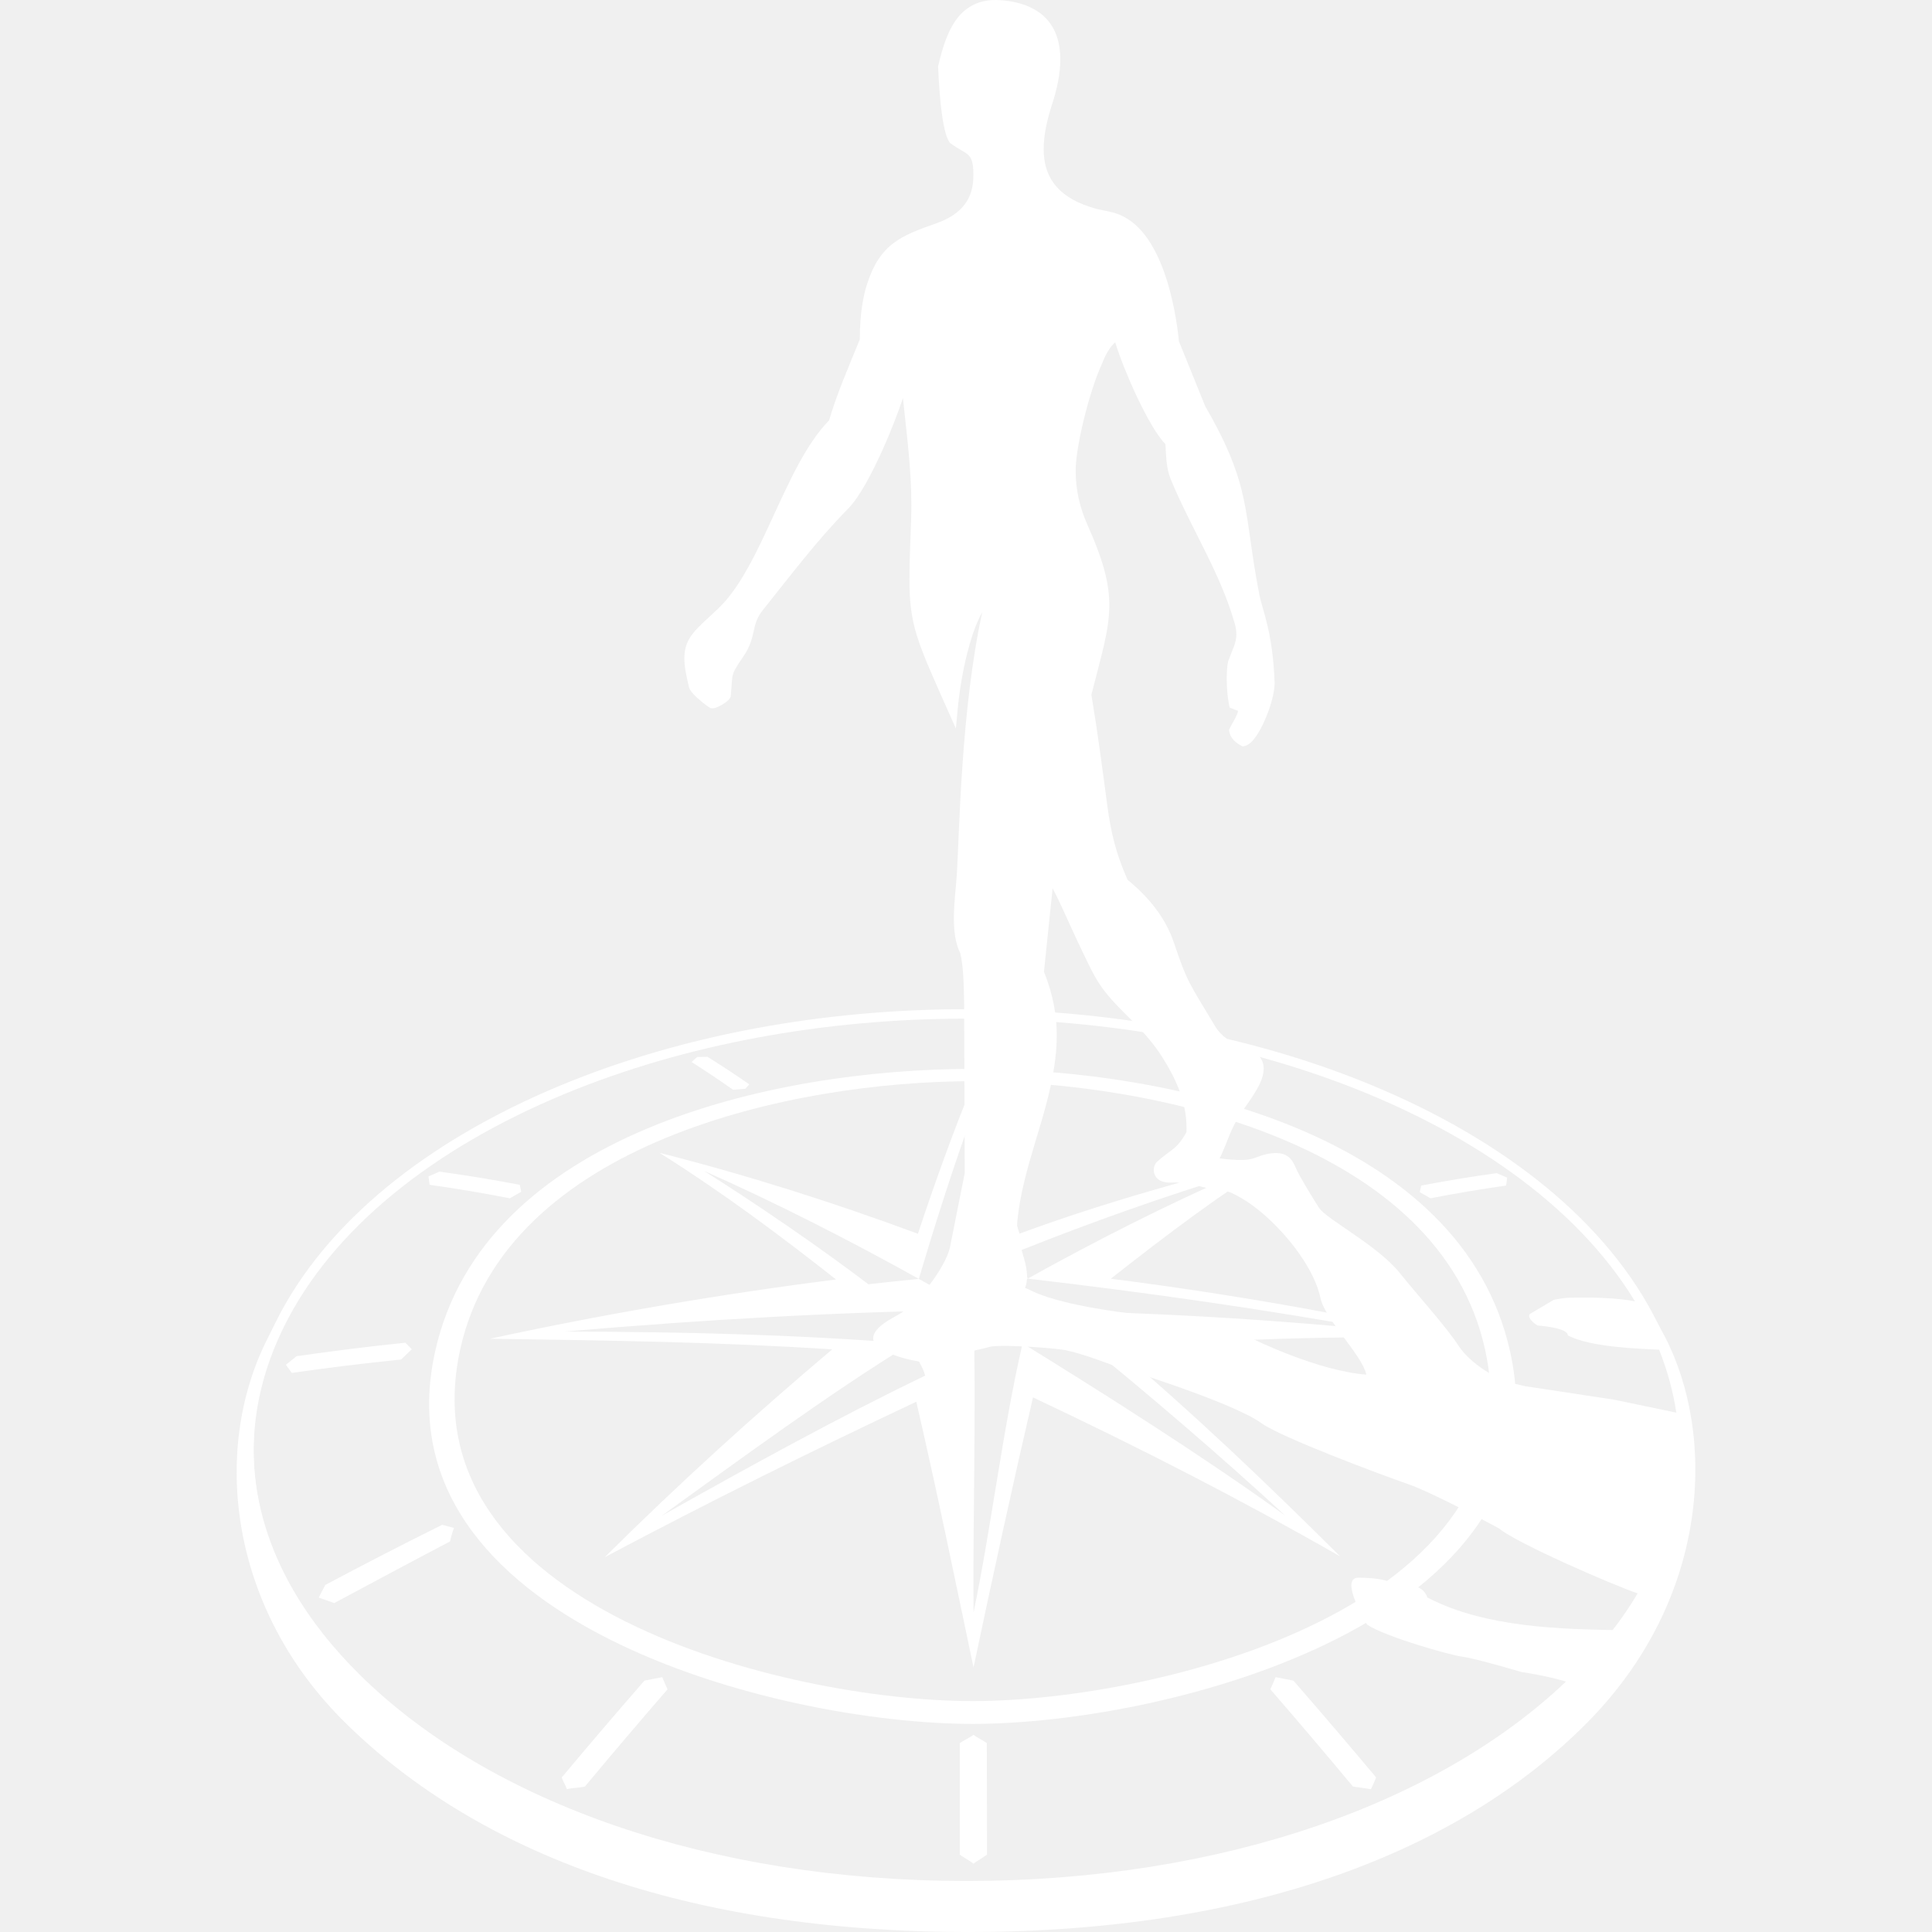
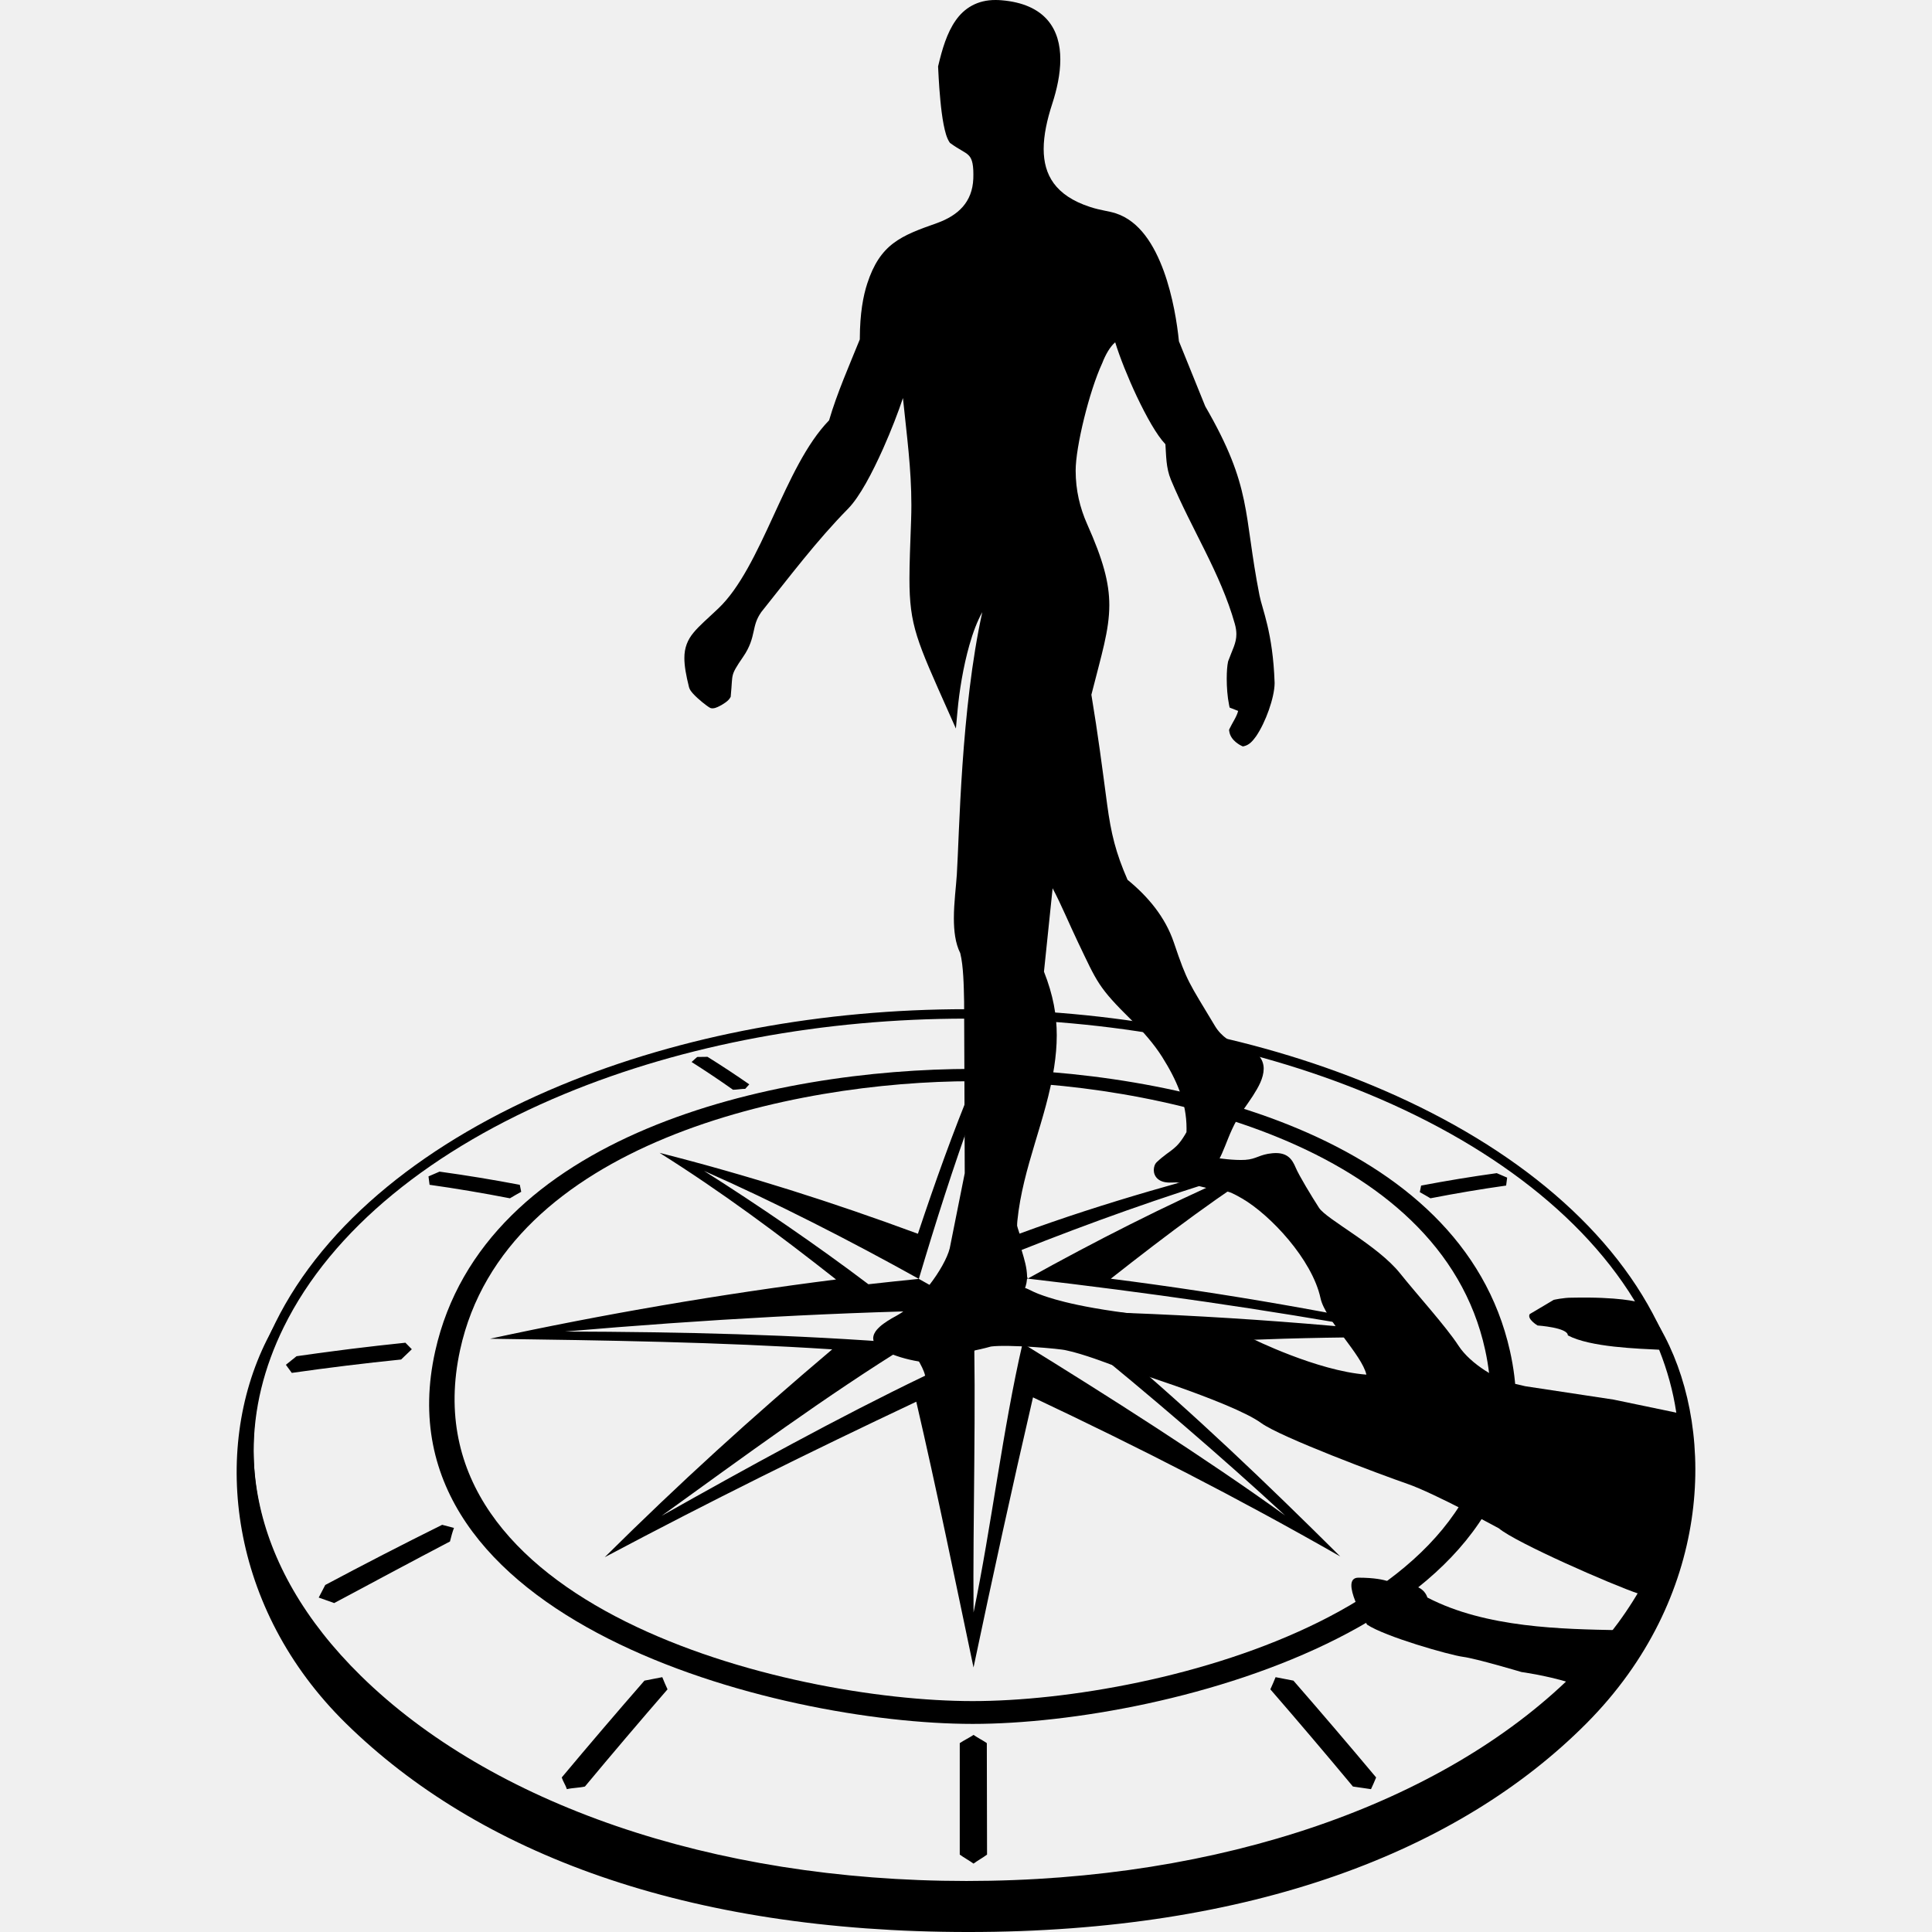
<svg xmlns="http://www.w3.org/2000/svg" xml:space="preserve" width="512" height="512">
-   <path d="M256.476 187.311c-2.944-5.668-6.908-10.884-12.403-15.796 4.265 4.276 7.738 8.931 10.202 13.93 7.846 15.944 4.965 33.533-10.669 48.874-17.918 17.579-48.425 28.393-83.843 28.396-35.421-.003-65.925-10.816-83.846-28.396-15.633-15.341-18.515-32.93-10.668-48.874 2.462-4.999 5.895-9.616 10.166-13.941-5.004 4.834-8.952 9.114-12.542 16.298-7.656 15.324-5.208 37.221 10.958 53.086 18.372 18.031 47.102 28.893 86.225 28.893 39.235 0 67.964-11.188 85.574-28.893 17.264-17.358 17.929-39.952 10.846-53.577z" style="fill:#fff" transform="matrix(1.91362 0 0 1.91362 -49.614 -4.257)" />
-   <path d="M255.473 185.432c-6.884-13.958-21.169-25.282-39.547-32.908-16.801-6.966-36.336-10.539-56.164-10.541-19.83.002-39.365 3.575-56.167 10.541-18.38 7.626-32.662 18.95-39.544 32.908-2.835 5.761-4.305 11.748-4.305 17.773-.002 11.008 4.908 22.104 15.171 32.173 18.212 17.853 49.067 28.758 84.846 28.767 35.78-.009 66.633-10.914 84.843-28.767 10.263-10.067 15.172-21.164 15.166-32.173-.001-6.023-1.466-12.013-4.299-17.773zm-11.782 49.014c-17.863 17.528-48.412 28.39-83.929 28.39-35.518 0-66.069-10.861-83.932-28.39-10.07-9.889-14.775-20.633-14.777-31.241 0-5.813 1.415-11.598 4.169-17.194 6.676-13.563 20.687-24.741 38.875-32.282 16.614-6.888 35.993-10.438 55.666-10.438 19.667 0 39.046 3.55 55.665 10.438 18.184 7.542 32.199 18.719 38.872 32.282 2.756 5.597 4.171 11.381 4.171 17.194-.003 10.61-4.71 21.354-14.78 31.241z" style="fill:#fff" transform="matrix(1.91362 0 0 1.91362 -49.614 -4.257)" />
-   <path fill-rule="evenodd" d="M285.712 160.906c9.594 2.437 18.713 5.34 27.991 8.766 1.836-5.515 3.788-10.996 6.017-16.372 2.23 5.37 3.16 10.847 4.994 16.36 9.278-3.422 18.893-6.056 28.488-8.488-6.746 4.233-12.351 8.453-18.602 13.37 12.679 1.618 24.544 3.718 37.035 6.419-12.447-.272-24.171.17-36.595.968 8.767 7.427 16.272 14.615 24.419 22.703-11.17-6.379-21.653-11.735-33.287-17.234-2.258 9.73-4.387 19.49-6.444 29.264-2.057-9.77-3.946-19.068-6.202-28.794-11.637 5.493-22.222 10.727-33.757 16.848 8.154-8.085 15.875-15.096 24.647-22.52-12.432-.803-24.35-.968-37.079-1.15a439.474 439.474 0 0 1 37.496-6.421c-6.248-4.92-12.381-9.484-19.12-13.719zm34.014 17.018-.006-21.5c-2.18 5.977-4.105 12.041-5.917 18.136a368.034 368.034 0 0 1 5.923 3.364zm-29.199-15.066c7.683 3.393 15.945 7.615 23.276 11.702a453.22 453.22 0 0 0-5.464.582c-5.52-4.176-11.956-8.583-17.812-12.284zm29.199 15.066c14.803.03 29.59.76 44.318 2.236-12.927-2.33-25.486-4.118-38.447-5.628a335.995 335.995 0 0 0-5.871 3.392zm28.397-14.657c-7.692 3.384-15.183 7.186-22.526 11.265a443.944 443.944 0 0 0-.899-3.011c7.696-3.062 15.498-5.846 23.425-8.254zm-28.397 14.662c.313 10.379-.086 22.727.006 32.777 1.93-9.298 3.17-19.91 5.312-29.16-2.02-1.227-3.28-2.43-5.318-3.617zm33.758 22.264c-8.636-6.233-19.37-13.055-28.44-18.646 1.854-.15 4.477-.286 6.333-.413 7.201 5.825 15.31 12.774 22.107 19.059zm-33.758-22.27c-14.125.196-28.964 1.026-44.265 2.342 12.544.041 24.726.302 37.464 1.31 2-1.236 4.777-2.453 6.8-3.651zm-33.794 22.313c8.647-6.227 17.912-13.074 26.992-18.661.266 1.157 1.298 2.316 1.562 3.472-9.283 4.46-19.586 10.137-28.554 15.189zM321.193 236.936c-.436.327-1.031.653-1.466.977-.442-.324-1.046-.65-1.49-.977.009-4.026-.01-8.052 0-12.078.433-.296 1.057-.593 1.492-.89.426.297 1.013.592 1.44.89l.024 12.078zM249.49 207.725l-.707 1.364c.442.169 1.293.44 1.674.597 4.221-2.253 8.397-4.502 12.547-6.674.16-.638.255-.989.433-1.47-.426-.113-.852-.224-1.28-.336a484.723 484.723 0 0 0-12.667 6.519zM246.381 182.94c-.386.307-.77.615-1.156.927.212.278.448.609.64.879a295.713 295.713 0 0 1 11.845-1.45c.367-.354.811-.78 1.16-1.112-.232-.238-.462-.473-.695-.707-3.931.405-7.865.892-11.794 1.462zM261.872 162.94c-.398.17-.797.343-1.195.516.037.238.08.673.117.91 2.905.409 5.808.9 8.705 1.464.37-.219.875-.516 1.224-.705-.052-.25-.103-.503-.154-.756-2.892-.551-5.792-1.03-8.697-1.429zM289.182 151.063c.142-.146.462-.402.606-.546.374-.005.745-.011 1.118-.015 1.535.954 3.041 1.952 4.527 2.982l-.443.488c-.38-.006-.94.1-1.32.096a107.977 107.977 0 0 0-4.488-3.005zM277.626 229.561c-.596.142-1.36.14-1.956.285-.13-.423-.427-.846-.556-1.268a670.428 670.428 0 0 1 8.96-10.49c.588-.126 1.346-.25 1.934-.375.137.36.408.98.567 1.317a682.52 682.52 0 0 0-8.949 10.531zM376.418 163.105l1.125.486c-.036.224-.074.634-.11.858-2.74.386-5.471.848-8.199 1.38-.35-.206-.824-.487-1.154-.664l.142-.713c2.727-.519 5.46-.97 8.196-1.347zM360.835 229.561c.488.074 1.357.191 1.957.285.19-.413.383-.833.556-1.268a701.137 701.137 0 0 0-8.96-10.49c-.59-.126-1.345-.25-1.933-.375-.139.36-.41.98-.568 1.317a678.092 678.092 0 0 1 8.948 10.531z" clip-rule="evenodd" style="fill:#fff;stroke-width:.782" transform="matrix(2.44599 0 0 2.44599 -524.058 -88.056)" />
-   <path fill-rule="evenodd" d="M261.408 182.375c5.256-23.471 36.452-30.565 58.22-30.565 21.694 0 52.963 7.099 58.223 30.57 6.545 29.213-37.06 40.396-58.218 40.396-21.16-.001-64.767-11.188-58.225-40.4zm2.694-.122c4.894-22.45 36.07-29.11 55.528-29.109 19.456 0 50.628 6.662 55.53 29.114 6.06 27.777-35.397 38.048-55.526 38.046-20.133 0-61.59-10.273-55.532-38.05z" clip-rule="evenodd" style="fill:#fff;stroke-width:.782" transform="matrix(2.44599 0 0 2.44599 -524.058 -88.056)" />
-   <path d="m389.064 187.638-9.548-1.446-1.263-.292c-1.601-.33-4.66-2.059-5.992-4.118-1.334-2.056-4.546-5.598-6.305-7.805-2.434-3.06-7.99-5.86-8.799-7.122-.812-1.261-2.154-3.474-2.525-4.348-.369-.876-.877-1.707-2.502-1.562-1.436.128-1.74.643-2.97.72-1.229.076-2.954-.189-2.954-.189-.75-.153-1.271-.244-1.789-.245-.764 1.263-1.558 2.086-4.394 2.086-.198 0-.36-.02-.495-.058.294.634 2.563.956 3.011.928.448-.028 2.943.675 3.508.779 1.149.208.925-.187 2.766.877 3.048 1.76 7.609 6.611 8.514 10.822.502 2.325 4.488 6.123 4.965 8.269-5.337-.397-12.43-3.93-12.43-3.93l-.891-.427s-3.17-1.601-8.032-1.82c-9.18-.822-12.66-2.047-13.577-2.355-1.89-.636-1.63-.958-3.17-1.033-.295-.015-.572-.03-.835-.041a3.783 3.783 0 0 1-.791 1.05c-1.704 1.632-2.88 2.85-4.31 5.06-.384.592-1.032.965-1.82 1.174 1.826.248 5.182-.723 5.182-.723 1.832-.244 7.522.23 8.164.416 1.818.371 4.823 1.536 4.823 1.536s13.075 3.997 16.283 6.333c2.102 1.533 12.972 5.6 15.854 6.596 2.883.994 9.906 4.818 9.906 4.818 1.802 1.54 12.297 6.135 15.181 7.098 3.707-6.425 5.315-12.885 4.282-19.541l-.318-.107z" style="fill:#fff;stroke-width:.782" transform="matrix(2.44599 0 0 2.44599 -524.058 -88.056)" />
-   <path d="M384.575 176.598c-.927-.011-1.987.236-1.987.236l-2.598 1.541c-.325.538.848 1.235.848 1.235s3.29.219 3.281 1.072c2.42 1.284 7.57 1.438 10.205 1.568-.35-.89-.736-1.774-1.17-2.651a35.895 35.895 0 0 0-1.363-2.505l-.002-.001c-.148-.046-2.133-.605-7.214-.495zM365.456 207.756s-.63-.817-4.026-.822c-2.153-.004.936 5.085.936 5.085 1.941 1.302 8.934 3.297 10.392 3.49 1.46.191 6.338 1.647 6.338 1.647s2.543.336 5.15 1.125a49.48 49.48 0 0 0 5.29-5.66c-5.898-.121-14.276-.22-20.633-3.537-.645-1.9-3.447-1.328-3.447-1.328z" style="fill:#fff;stroke-width:.782" transform="matrix(2.44599 0 0 2.44599 -524.058 -88.056)" />
-   <path d="M198.034 147.157c-1.555-.469-2.974-1.387-3.846-2.839-1.851-3.092-2.81-4.598-3.522-5.997-.715-1.396-1.22-2.739-2.179-5.579-1.199-3.545-3.606-6.386-6.411-8.678-1.639-3.758-2.281-6.396-2.825-10.438-.741-5.54-1.245-9.533-2.183-15.189 1.409-5.581 2.479-8.896 2.483-12.406 0-3.142-.882-6.319-3.059-11.199-1.021-2.297-1.598-4.723-1.601-7.429-.015-3.242 1.879-10.992 3.663-14.85l.008-.016.007-.017c.466-1.214 1.104-2.306 1.797-2.891.645 2.091 1.758 4.874 2.98 7.471 1.341 2.815 2.752 5.364 3.974 6.643.115 1.559.067 3.248.765 4.926 2.845 6.822 6.87 12.937 8.84 19.923.161.562.222 1.03.222 1.451.011 1.238-.571 2.186-1.134 3.747l-.013.038-.006.037c-.118.536-.18 1.367-.182 2.359.002 1.149.089 2.481.329 3.644l.073.346 1.178.462c-.181.782-.819 1.677-1.186 2.462l-.071.165.025.178c.101.739.562 1.226.934 1.538.381.312.718.468.747.483l.202.092.216-.047c.7-.182 1.14-.702 1.605-1.336 1.337-1.942 2.555-5.366 2.579-7.349l-.002-.132c-.235-6.919-1.727-10.159-2.092-12.058-1.135-5.767-1.371-9.444-2.151-13.16-.777-3.709-2.106-7.397-5.362-13.023l-3.643-8.999c-.237-2.384-.821-6.204-2.104-9.732-1.306-3.557-3.315-6.905-6.643-7.991-1.115-.35-2.09-.4-3.537-.874-2.479-.804-4.063-1.939-5.051-3.282-.983-1.345-1.395-2.935-1.397-4.755 0-1.907.464-4.045 1.19-6.268.647-1.995 1.115-4.118 1.115-6.136.003-2.011-.473-3.95-1.774-5.454-1.304-1.504-3.384-2.49-6.361-2.737a9.523 9.523 0 0 0-.816-.036c-2.552-.018-4.381 1.146-5.56 2.86-1.192 1.711-1.846 3.929-2.395 6.25l-.023.096.007.101c.017.227.094 2.357.312 4.612.107 1.131.252 2.303.448 3.317.204 1.02.417 1.856.815 2.458l.061.089.087.065c1.155.848 2.036 1.194 2.462 1.62.216.212.367.43.496.831.125.4.203.99.201 1.847.001.184-.004.382-.01.595-.13 3.257-2.092 5.089-5.025 6.151-2.505.884-4.459 1.59-6.051 2.798-1.596 1.208-2.745 2.915-3.609 5.571-.554 1.694-1.018 4.097-1.031 7.627v.11c-1.396 3.458-3.154 7.428-4.256 11.212-3.148 3.236-5.423 8.28-7.716 13.248-2.308 5.03-4.636 9.976-7.618 12.8-1.495 1.424-2.625 2.366-3.44 3.358-.818.982-1.278 2.092-1.266 3.53 0 1.076.222 2.342.642 4.023.113.388.316.604.554.885.361.4.837.823 1.273 1.181.447.363.806.631 1.065.775l.039.022.045.017a.793.793 0 0 0 .284.047c.312-.011.493-.099.734-.199a5.93 5.93 0 0 0 1.042-.604c.162-.116.308-.236.439-.373.074-.097.17-.179.238-.338l.053-.051.022-.232c.152-1.564.129-2.276.273-2.808.131-.527.456-1.112 1.432-2.527.966-1.396 1.242-2.535 1.449-3.488.211-.954.356-1.694 1.071-2.72 3.943-4.927 7.647-9.871 12.022-14.313 1.605-1.647 3.331-4.937 4.846-8.318 1.132-2.542 2.119-5.107 2.745-7.004.531 5.191 1.169 9.78 1.168 14.821 0 .69-.013 1.391-.038 2.104-.124 3.44-.229 5.994-.229 8.095-.002 3.212.251 5.406 1.065 7.993.813 2.586 2.16 5.553 4.349 10.471l1.017 2.286.23-2.493c.234-2.588.773-6.026 1.641-9.065.484-1.731 1.097-3.331 1.786-4.56-2.965 13.447-3.172 30.784-3.526 36.335-.102 1.644-.408 3.884-.41 6.063.004 1.727.186 3.43.884 4.829.444 1.761.491 4.555.534 6.688l.047 12.417c.02 5.43.04 10.715.04 11.368l-2.076 10.393c-.333 1.35-1.456 3.335-2.841 5.116-1.385 1.799-3.058 3.421-4.358 4.126-.457.252-1.247.676-1.948 1.189a5.409 5.409 0 0 0-.956.861c-.263.322-.494.705-.5 1.198.005.373.178.646.365.861.665.72 1.9 1.264 3.471 1.754 1.563.471 3.421.804 5.179.805 2.121-.01 4.19-.465 5.267-2.083 1.802-2.778 3.241-4.268 5.412-6.349 1.178-1.111 1.627-2.373 1.616-3.585-.037-2.387-1.402-4.593-1.378-7.021 0-.22.013-.445.035-.67.744-7.436 3.996-13.999 5.096-21.293.226-1.496.359-2.942.359-4.402.003-2.77-.493-5.579-1.771-8.812l1.198-11.546c1.168 2.193 2.333 5.009 3.51 7.465 1.326 2.763 2.008 4.302 2.965 5.764.962 1.461 2.161 2.769 4.468 5.045 1.525 1.507 3.1 3.29 4.225 5.078 2.01 3.2 3.378 6.28 3.378 9.9 0 .173-.002.346-.008.522-.738 1.303-1.248 1.844-1.816 2.311-.585.482-1.316.909-2.318 1.856a1.24 1.24 0 0 0-.296.491c-.06.173-.094.368-.096.584-.006.378.133.861.531 1.215.396.351.963.525 1.689.523 1.785 0 3.122-.23 4.174-.693 1.595-.694 2.426-1.937 3.035-3.308.624-1.383 1.105-2.951 2.053-4.643.523-.943 1.434-2.128 2.226-3.344.785-1.227 1.495-2.474 1.511-3.773a2.681 2.681 0 0 0-.718-1.856c-.497-.536-1.212-.931-2.179-1.22z" style="fill:#fff" transform="matrix(1.91362 0 0 1.91362 -49.614 -4.257)" />
+   <g style="fill:#000">
+     <path d="M256.476 187.311c-2.944-5.668-6.908-10.884-12.403-15.796 4.265 4.276 7.738 8.931 10.202 13.93 7.846 15.944 4.965 33.533-10.669 48.874-17.918 17.579-48.425 28.393-83.843 28.396-35.421-.003-65.925-10.816-83.846-28.396-15.633-15.341-18.515-32.93-10.668-48.874 2.462-4.999 5.895-9.616 10.166-13.941-5.004 4.834-8.952 9.114-12.542 16.298-7.656 15.324-5.208 37.221 10.958 53.086 18.372 18.031 47.102 28.893 86.225 28.893 39.235 0 67.964-11.188 85.574-28.893 17.264-17.358 17.929-39.952 10.846-53.577z" style="fill:#000" transform="matrix(1.91362 0 0 1.91362 -49.614 -4.257)" />
+     <path d="M255.473 185.432c-6.884-13.958-21.169-25.282-39.547-32.908-16.801-6.966-36.336-10.539-56.164-10.541-19.83.002-39.365 3.575-56.167 10.541-18.38 7.626-32.662 18.95-39.544 32.908-2.835 5.761-4.305 11.748-4.305 17.773-.002 11.008 4.908 22.104 15.171 32.173 18.212 17.853 49.067 28.758 84.846 28.767 35.78-.009 66.633-10.914 84.843-28.767 10.263-10.067 15.172-21.164 15.166-32.173-.001-6.023-1.466-12.013-4.299-17.773zm-11.782 49.014c-17.863 17.528-48.412 28.39-83.929 28.39-35.518 0-66.069-10.861-83.932-28.39-10.07-9.889-14.775-20.633-14.777-31.241 0-5.813 1.415-11.598 4.169-17.194 6.676-13.563 20.687-24.741 38.875-32.282 16.614-6.888 35.993-10.438 55.666-10.438 19.667 0 39.046 3.55 55.665 10.438 18.184 7.542 32.199 18.719 38.872 32.282 2.756 5.597 4.171 11.381 4.171 17.194-.003 10.61-4.71 21.354-14.78 31.241z" style="fill:#000" transform="matrix(1.91362 0 0 1.91362 -49.614 -4.257)" />
+     <path fill-rule="evenodd" d="M285.712 160.906c9.594 2.437 18.713 5.34 27.991 8.766 1.836-5.515 3.788-10.996 6.017-16.372 2.23 5.37 3.16 10.847 4.994 16.36 9.278-3.422 18.893-6.056 28.488-8.488-6.746 4.233-12.351 8.453-18.602 13.37 12.679 1.618 24.544 3.718 37.035 6.419-12.447-.272-24.171.17-36.595.968 8.767 7.427 16.272 14.615 24.419 22.703-11.17-6.379-21.653-11.735-33.287-17.234-2.258 9.73-4.387 19.49-6.444 29.264-2.057-9.77-3.946-19.068-6.202-28.794-11.637 5.493-22.222 10.727-33.757 16.848 8.154-8.085 15.875-15.096 24.647-22.52-12.432-.803-24.35-.968-37.079-1.15a439.474 439.474 0 0 1 37.496-6.421c-6.248-4.92-12.381-9.484-19.12-13.719zm34.014 17.018-.006-21.5c-2.18 5.977-4.105 12.041-5.917 18.136a368.034 368.034 0 0 1 5.923 3.364zm-29.199-15.066c7.683 3.393 15.945 7.615 23.276 11.702a453.22 453.22 0 0 0-5.464.582c-5.52-4.176-11.956-8.583-17.812-12.284zm29.199 15.066c14.803.03 29.59.76 44.318 2.236-12.927-2.33-25.486-4.118-38.447-5.628a335.995 335.995 0 0 0-5.871 3.392zm28.397-14.657c-7.692 3.384-15.183 7.186-22.526 11.265a443.944 443.944 0 0 0-.899-3.011c7.696-3.062 15.498-5.846 23.425-8.254zm-28.397 14.662c.313 10.379-.086 22.727.006 32.777 1.93-9.298 3.17-19.91 5.312-29.16-2.02-1.227-3.28-2.43-5.318-3.617zm33.758 22.264c-8.636-6.233-19.37-13.055-28.44-18.646 1.854-.15 4.477-.286 6.333-.413 7.201 5.825 15.31 12.774 22.107 19.059zm-33.758-22.27c-14.125.196-28.964 1.026-44.265 2.342 12.544.041 24.726.302 37.464 1.31 2-1.236 4.777-2.453 6.8-3.651zm-33.794 22.313c8.647-6.227 17.912-13.074 26.992-18.661.266 1.157 1.298 2.316 1.562 3.472-9.283 4.46-19.586 10.137-28.554 15.189zM321.193 236.936c-.436.327-1.031.653-1.466.977-.442-.324-1.046-.65-1.49-.977.009-4.026-.01-8.052 0-12.078.433-.296 1.057-.593 1.492-.89.426.297 1.013.592 1.44.89l.024 12.078zM249.49 207.725l-.707 1.364c.442.169 1.293.44 1.674.597 4.221-2.253 8.397-4.502 12.547-6.674.16-.638.255-.989.433-1.47-.426-.113-.852-.224-1.28-.336a484.723 484.723 0 0 0-12.667 6.519zM246.381 182.94c-.386.307-.77.615-1.156.927.212.278.448.609.64.879a295.713 295.713 0 0 1 11.845-1.45c.367-.354.811-.78 1.16-1.112-.232-.238-.462-.473-.695-.707-3.931.405-7.865.892-11.794 1.462zM261.872 162.94c-.398.17-.797.343-1.195.516.037.238.08.673.117.91 2.905.409 5.808.9 8.705 1.464.37-.219.875-.516 1.224-.705-.052-.25-.103-.503-.154-.756-2.892-.551-5.792-1.03-8.697-1.429zM289.182 151.063c.142-.146.462-.402.606-.546.374-.005.745-.011 1.118-.015 1.535.954 3.041 1.952 4.527 2.982l-.443.488c-.38-.006-.94.1-1.32.096a107.977 107.977 0 0 0-4.488-3.005zM277.626 229.561c-.596.142-1.36.14-1.956.285-.13-.423-.427-.846-.556-1.268a670.428 670.428 0 0 1 8.96-10.49c.588-.126 1.346-.25 1.934-.375.137.36.408.98.567 1.317a682.52 682.52 0 0 0-8.949 10.531zM376.418 163.105l1.125.486c-.036.224-.074.634-.11.858-2.74.386-5.471.848-8.199 1.38-.35-.206-.824-.487-1.154-.664l.142-.713c2.727-.519 5.46-.97 8.196-1.347zM360.835 229.561c.488.074 1.357.191 1.957.285.19-.413.383-.833.556-1.268a701.137 701.137 0 0 0-8.96-10.49c-.59-.126-1.345-.25-1.933-.375-.139.36-.41.98-.568 1.317a678.092 678.092 0 0 1 8.948 10.531z" clip-rule="evenodd" style="fill:#000;stroke-width:.782" transform="matrix(2.44599 0 0 2.44599 -524.058 -88.056)" />
+     <path fill-rule="evenodd" d="M261.408 182.375c5.256-23.471 36.452-30.565 58.22-30.565 21.694 0 52.963 7.099 58.223 30.57 6.545 29.213-37.06 40.396-58.218 40.396-21.16-.001-64.767-11.188-58.225-40.4zm2.694-.122c4.894-22.45 36.07-29.11 55.528-29.109 19.456 0 50.628 6.662 55.53 29.114 6.06 27.777-35.397 38.048-55.526 38.046-20.133 0-61.59-10.273-55.532-38.05z" clip-rule="evenodd" style="fill:#000;stroke-width:.782" transform="matrix(2.44599 0 0 2.44599 -524.058 -88.056)" />
+     <path d="m389.064 187.638-9.548-1.446-1.263-.292c-1.601-.33-4.66-2.059-5.992-4.118-1.334-2.056-4.546-5.598-6.305-7.805-2.434-3.06-7.99-5.86-8.799-7.122-.812-1.261-2.154-3.474-2.525-4.348-.369-.876-.877-1.707-2.502-1.562-1.436.128-1.74.643-2.97.72-1.229.076-2.954-.189-2.954-.189-.75-.153-1.271-.244-1.789-.245-.764 1.263-1.558 2.086-4.394 2.086-.198 0-.36-.02-.495-.058.294.634 2.563.956 3.011.928.448-.028 2.943.675 3.508.779 1.149.208.925-.187 2.766.877 3.048 1.76 7.609 6.611 8.514 10.822.502 2.325 4.488 6.123 4.965 8.269-5.337-.397-12.43-3.93-12.43-3.93l-.891-.427s-3.17-1.601-8.032-1.82c-9.18-.822-12.66-2.047-13.577-2.355-1.89-.636-1.63-.958-3.17-1.033-.295-.015-.572-.03-.835-.041a3.783 3.783 0 0 1-.791 1.05c-1.704 1.632-2.88 2.85-4.31 5.06-.384.592-1.032.965-1.82 1.174 1.826.248 5.182-.723 5.182-.723 1.832-.244 7.522.23 8.164.416 1.818.371 4.823 1.536 4.823 1.536s13.075 3.997 16.283 6.333c2.102 1.533 12.972 5.6 15.854 6.596 2.883.994 9.906 4.818 9.906 4.818 1.802 1.54 12.297 6.135 15.181 7.098 3.707-6.425 5.315-12.885 4.282-19.541l-.318-.107z" style="fill:#000;stroke-width:.782" transform="matrix(2.44599 0 0 2.44599 -524.058 -88.056)" />
+     <path d="M384.575 176.598c-.927-.011-1.987.236-1.987.236l-2.598 1.541c-.325.538.848 1.235.848 1.235s3.29.219 3.281 1.072c2.42 1.284 7.57 1.438 10.205 1.568-.35-.89-.736-1.774-1.17-2.651a35.895 35.895 0 0 0-1.363-2.505l-.002-.001c-.148-.046-2.133-.605-7.214-.495zM365.456 207.756s-.63-.817-4.026-.822c-2.153-.004.936 5.085.936 5.085 1.941 1.302 8.934 3.297 10.392 3.49 1.46.191 6.338 1.647 6.338 1.647s2.543.336 5.15 1.125a49.48 49.48 0 0 0 5.29-5.66c-5.898-.121-14.276-.22-20.633-3.537-.645-1.9-3.447-1.328-3.447-1.328z" style="fill:#000;stroke-width:.782" transform="matrix(2.44599 0 0 2.44599 -524.058 -88.056)" />
+     <path d="M198.034 147.157c-1.555-.469-2.974-1.387-3.846-2.839-1.851-3.092-2.81-4.598-3.522-5.997-.715-1.396-1.22-2.739-2.179-5.579-1.199-3.545-3.606-6.386-6.411-8.678-1.639-3.758-2.281-6.396-2.825-10.438-.741-5.54-1.245-9.533-2.183-15.189 1.409-5.581 2.479-8.896 2.483-12.406 0-3.142-.882-6.319-3.059-11.199-1.021-2.297-1.598-4.723-1.601-7.429-.015-3.242 1.879-10.992 3.663-14.85l.008-.016.007-.017c.466-1.214 1.104-2.306 1.797-2.891.645 2.091 1.758 4.874 2.98 7.471 1.341 2.815 2.752 5.364 3.974 6.643.115 1.559.067 3.248.765 4.926 2.845 6.822 6.87 12.937 8.84 19.923.161.562.222 1.03.222 1.451.011 1.238-.571 2.186-1.134 3.747l-.013.038-.006.037c-.118.536-.18 1.367-.182 2.359.002 1.149.089 2.481.329 3.644l.073.346 1.178.462c-.181.782-.819 1.677-1.186 2.462l-.071.165.025.178c.101.739.562 1.226.934 1.538.381.312.718.468.747.483l.202.092.216-.047c.7-.182 1.14-.702 1.605-1.336 1.337-1.942 2.555-5.366 2.579-7.349l-.002-.132c-.235-6.919-1.727-10.159-2.092-12.058-1.135-5.767-1.371-9.444-2.151-13.16-.777-3.709-2.106-7.397-5.362-13.023l-3.643-8.999c-.237-2.384-.821-6.204-2.104-9.732-1.306-3.557-3.315-6.905-6.643-7.991-1.115-.35-2.09-.4-3.537-.874-2.479-.804-4.063-1.939-5.051-3.282-.983-1.345-1.395-2.935-1.397-4.755 0-1.907.464-4.045 1.19-6.268.647-1.995 1.115-4.118 1.115-6.136.003-2.011-.473-3.95-1.774-5.454-1.304-1.504-3.384-2.49-6.361-2.737a9.523 9.523 0 0 0-.816-.036c-2.552-.018-4.381 1.146-5.56 2.86-1.192 1.711-1.846 3.929-2.395 6.25l-.023.096.007.101c.017.227.094 2.357.312 4.612.107 1.131.252 2.303.448 3.317.204 1.02.417 1.856.815 2.458l.061.089.087.065c1.155.848 2.036 1.194 2.462 1.62.216.212.367.43.496.831.125.4.203.99.201 1.847.001.184-.004.382-.01.595-.13 3.257-2.092 5.089-5.025 6.151-2.505.884-4.459 1.59-6.051 2.798-1.596 1.208-2.745 2.915-3.609 5.571-.554 1.694-1.018 4.097-1.031 7.627v.11c-1.396 3.458-3.154 7.428-4.256 11.212-3.148 3.236-5.423 8.28-7.716 13.248-2.308 5.03-4.636 9.976-7.618 12.8-1.495 1.424-2.625 2.366-3.44 3.358-.818.982-1.278 2.092-1.266 3.53 0 1.076.222 2.342.642 4.023.113.388.316.604.554.885.361.4.837.823 1.273 1.181.447.363.806.631 1.065.775l.039.022.045.017a.793.793 0 0 0 .284.047c.312-.011.493-.099.734-.199a5.93 5.93 0 0 0 1.042-.604c.162-.116.308-.236.439-.373.074-.097.17-.179.238-.338l.053-.051.022-.232c.152-1.564.129-2.276.273-2.808.131-.527.456-1.112 1.432-2.527.966-1.396 1.242-2.535 1.449-3.488.211-.954.356-1.694 1.071-2.72 3.943-4.927 7.647-9.871 12.022-14.313 1.605-1.647 3.331-4.937 4.846-8.318 1.132-2.542 2.119-5.107 2.745-7.004.531 5.191 1.169 9.78 1.168 14.821 0 .69-.013 1.391-.038 2.104-.124 3.44-.229 5.994-.229 8.095-.002 3.212.251 5.406 1.065 7.993.813 2.586 2.16 5.553 4.349 10.471l1.017 2.286.23-2.493c.234-2.588.773-6.026 1.641-9.065.484-1.731 1.097-3.331 1.786-4.56-2.965 13.447-3.172 30.784-3.526 36.335-.102 1.644-.408 3.884-.41 6.063.004 1.727.186 3.43.884 4.829.444 1.761.491 4.555.534 6.688l.047 12.417c.02 5.43.04 10.715.04 11.368l-2.076 10.393c-.333 1.35-1.456 3.335-2.841 5.116-1.385 1.799-3.058 3.421-4.358 4.126-.457.252-1.247.676-1.948 1.189a5.409 5.409 0 0 0-.956.861c-.263.322-.494.705-.5 1.198.005.373.178.646.365.861.665.72 1.9 1.264 3.471 1.754 1.563.471 3.421.804 5.179.805 2.121-.01 4.19-.465 5.267-2.083 1.802-2.778 3.241-4.268 5.412-6.349 1.178-1.111 1.627-2.373 1.616-3.585-.037-2.387-1.402-4.593-1.378-7.021 0-.22.013-.445.035-.67.744-7.436 3.996-13.999 5.096-21.293.226-1.496.359-2.942.359-4.402.003-2.77-.493-5.579-1.771-8.812l1.198-11.546c1.168 2.193 2.333 5.009 3.51 7.465 1.326 2.763 2.008 4.302 2.965 5.764.962 1.461 2.161 2.769 4.468 5.045 1.525 1.507 3.1 3.29 4.225 5.078 2.01 3.2 3.378 6.28 3.378 9.9 0 .173-.002.346-.008.522-.738 1.303-1.248 1.844-1.816 2.311-.585.482-1.316.909-2.318 1.856a1.24 1.24 0 0 0-.296.491c-.06.173-.094.368-.096.584-.006.378.133.861.531 1.215.396.351.963.525 1.689.523 1.785 0 3.122-.23 4.174-.693 1.595-.694 2.426-1.937 3.035-3.308.624-1.383 1.105-2.951 2.053-4.643.523-.943 1.434-2.128 2.226-3.344.785-1.227 1.495-2.474 1.511-3.773a2.681 2.681 0 0 0-.718-1.856c-.497-.536-1.212-.931-2.179-1.22z" style="fill:#000" transform="matrix(1.91362 0 0 1.91362 -49.614 -4.257)" />
+   </g>
</svg>
